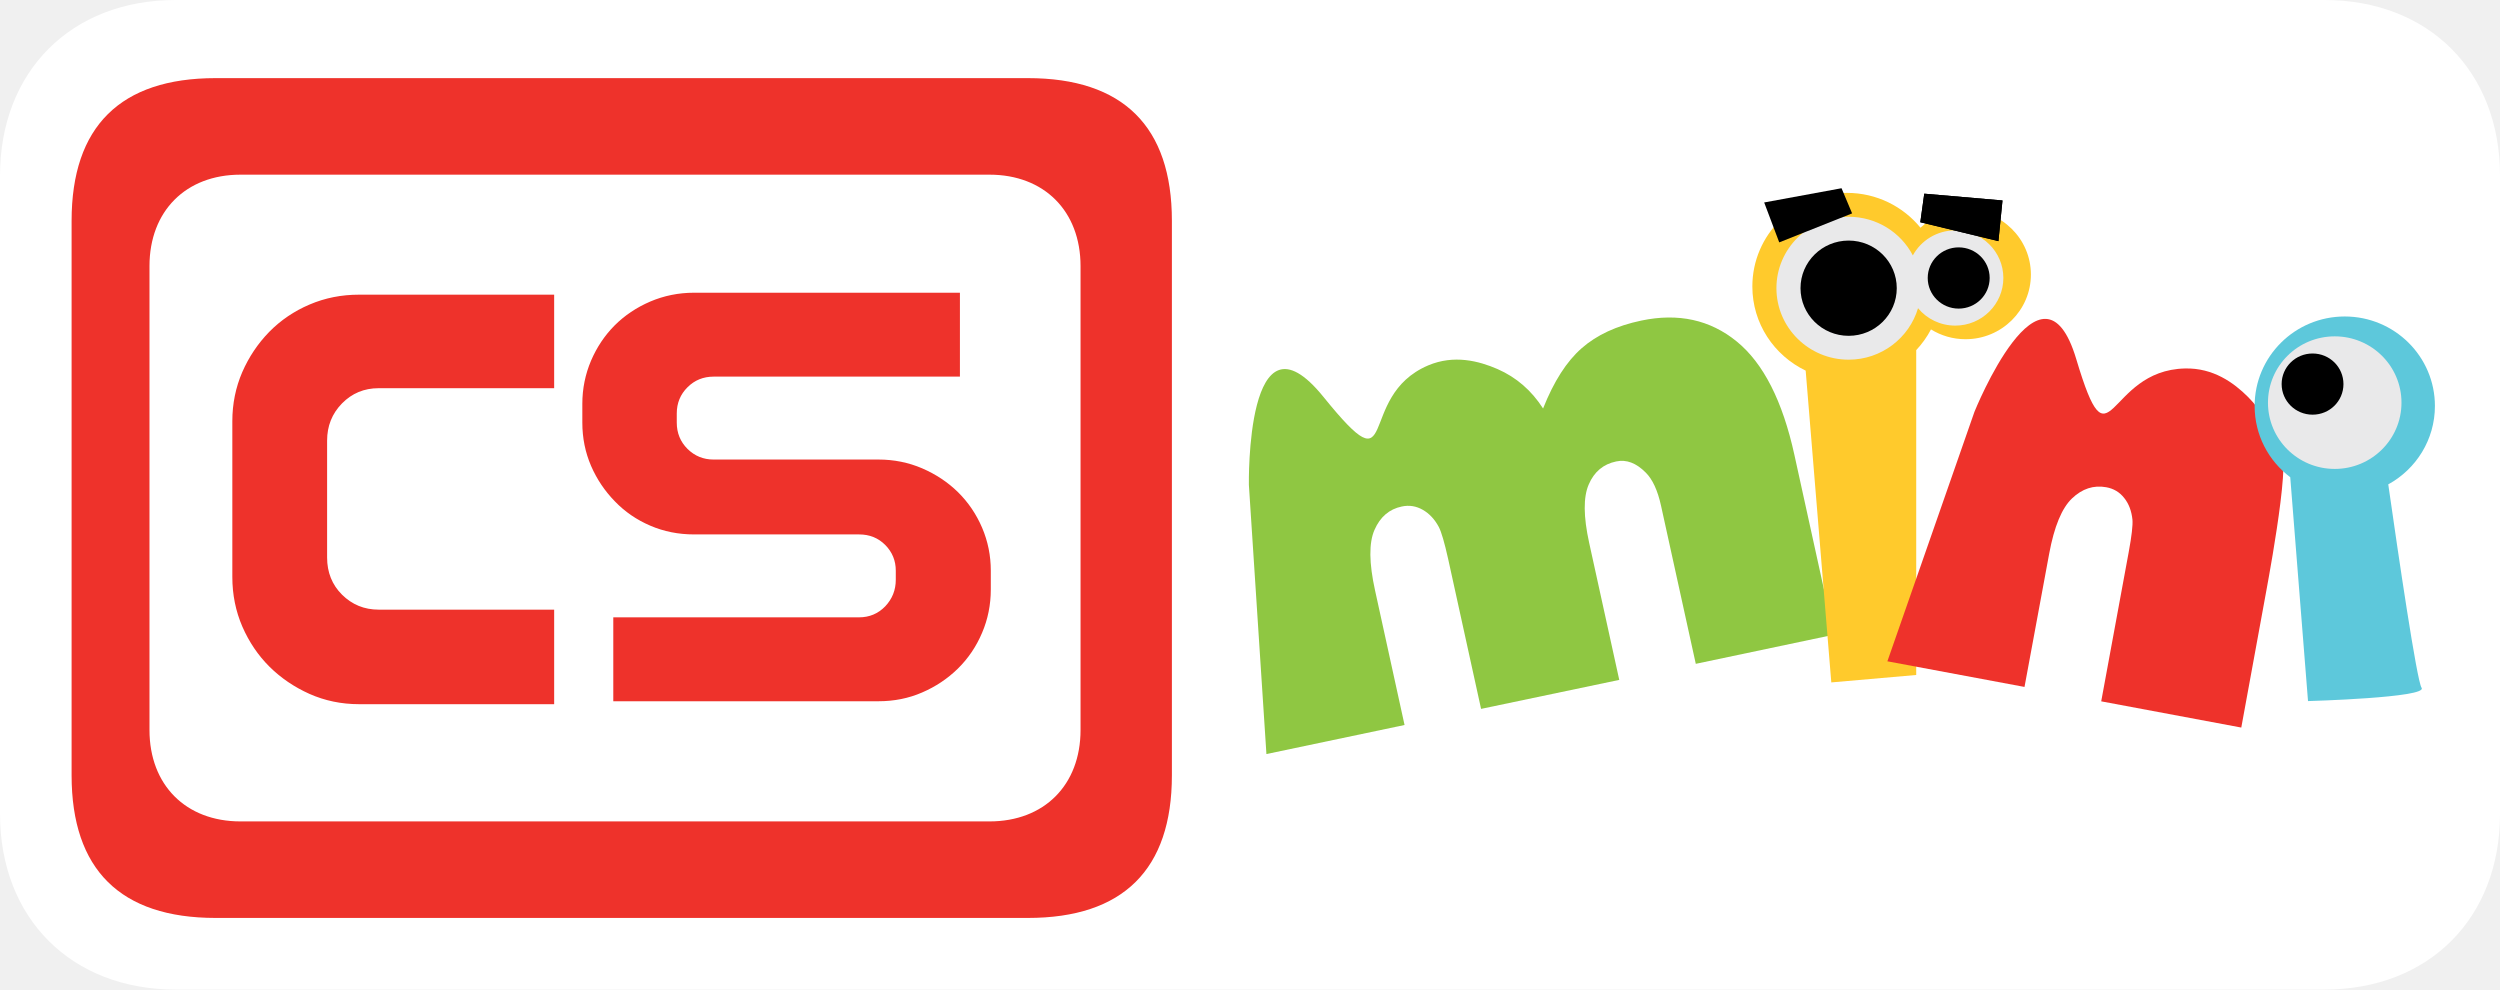
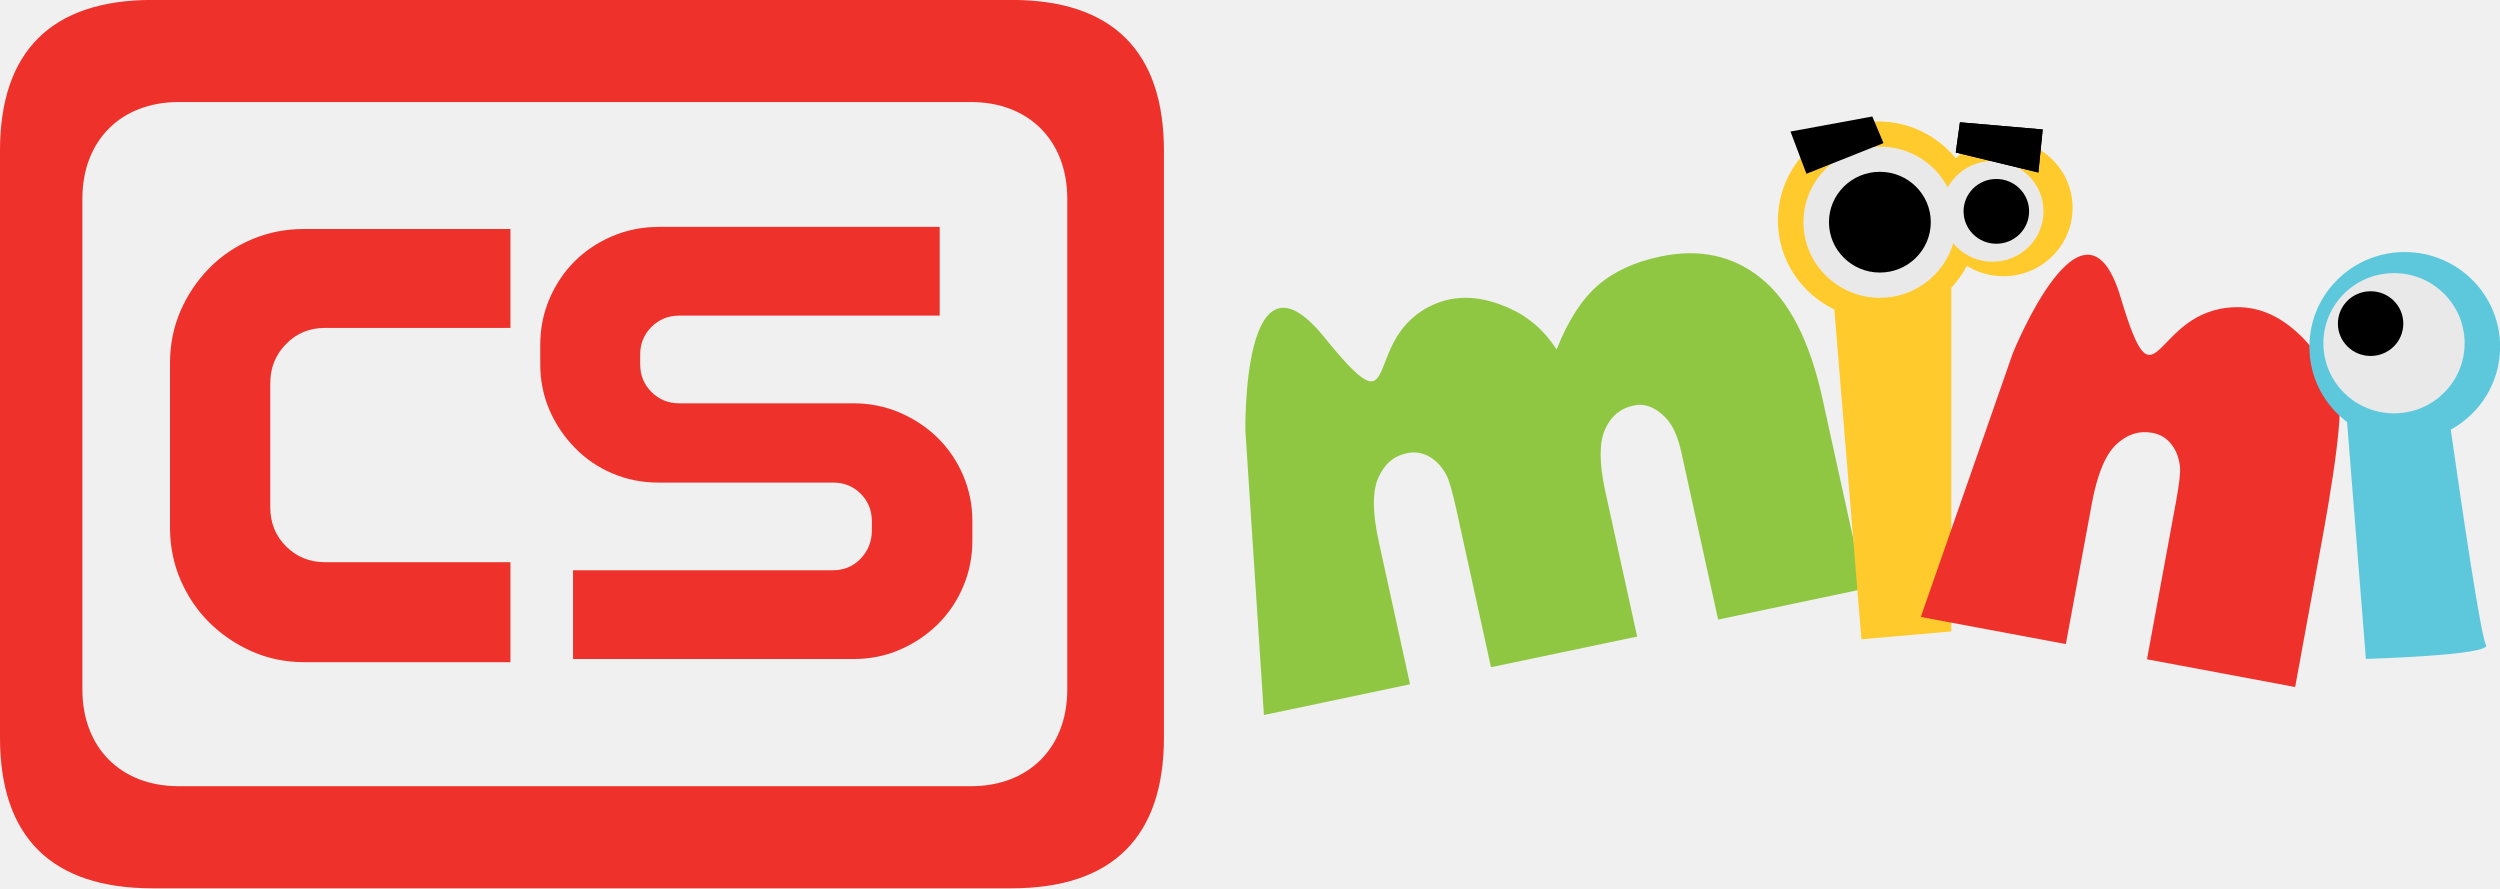
- <svg xmlns="http://www.w3.org/2000/svg" height="237.5" width="600" version="1.1">
-   <defs />
-   <g fill-rule="nonzero" transform="translate(-109.4779,-54.04969)">
-     <path fill="#FFF" d="m109.48,96.241c0-25.099,17.092-42.191,42.191-42.191h515.62c25.099,0,42.191,17.092,42.191,42.191v153.13c0,25.085-17.092,42.177-42.191,42.177h-515.62c-25.099,0-42.191-17.092-42.191-42.177v-153.13z" />
-     <path fill="#ee322b" d="m195.68,124.77c-4.237,0-8.192,0.779-11.905,2.367-3.699,1.573-6.916,3.756-9.68,6.562-2.721,2.792-4.889,6.023-6.477,9.665-1.573,3.656-2.381,7.582-2.381,11.791v37.33c0,4.28,0.808,8.262,2.409,11.961,1.616,3.699,3.784,6.902,6.505,9.609,2.735,2.707,5.938,4.889,9.609,6.533,3.671,1.63,7.639,2.466,11.919,2.466h46.797v-22.69h-42.12c-3.458,0-6.378-1.205-8.787-3.586-2.395-2.381-3.586-5.371-3.586-8.929v-28.047c0-3.501,1.176-6.477,3.571-8.929,2.395-2.438,5.315-3.656,8.801-3.656h42.12v-22.449h-46.797zm80.371-0.468c-3.727,0-7.242,0.723-10.53,2.126-3.288,1.417-6.137,3.33-8.532,5.726-2.381,2.395-4.28,5.23-5.669,8.475-1.375,3.245-2.083,6.704-2.083,10.346v4.493c0,3.727,0.709,7.171,2.098,10.402,1.389,3.203,3.302,6.037,5.726,8.518,2.395,2.494,5.244,4.436,8.489,5.825,3.26,1.403,6.76,2.098,10.502,2.098h39.598c2.537,0,4.62,0.85,6.307,2.551,1.672,1.701,2.509,3.756,2.509,6.151v2.183c0,2.48-0.85,4.592-2.537,6.378-1.701,1.757-3.798,2.636-6.278,2.636h-58.985v20.139h63.662c3.713,0,7.214-0.694,10.445-2.098,3.26-1.403,6.108-3.302,8.588-5.726,2.48-2.438,4.422-5.3,5.811-8.588,1.403-3.274,2.098-6.76,2.098-10.431v-4.493c0-3.6-0.694-7.044-2.083-10.303-1.389-3.245-3.316-6.094-5.768-8.518-2.466-2.424-5.343-4.323-8.617-5.74-3.274-1.403-6.774-2.112-10.473-2.112h-39.598c-2.438,0-4.521-0.85-6.25-2.551-1.715-1.715-2.579-3.812-2.579-6.321v-2.183c0-2.494,0.865-4.592,2.579-6.293,1.701-1.701,3.798-2.551,6.25-2.551h59.127v-20.139h-63.804zm-149.39-17.262,0,133.09c0,22.619,11.721,34.226,34.566,34.226h194.94c22.846,0,34.566-11.607,34.566-34.226v-133.09c0-22.633-11.721-34.24-34.566-34.24h-194.94c-22.846,0-34.566,11.607-34.566,34.24m18.693,10.87c0-13.18,8.716-21.939,21.84-21.939h179.76c13.138,0,21.854,8.758,21.854,21.939v111.34c0,13.194-8.716,21.939-21.854,21.939h-179.76c-13.124,0-21.84-8.744-21.84-21.939v-111.34z" />
-     <path fill="#8fc742" d="m409.21,170.44s-0.794-44.246,17.9-21.131c18.707,23.115,7.441-0.057,25.142-7.568,6.179-2.608,12.117-1.077,16.624,0.879,4.521,1.984,8.163,5.13,10.941,9.467,2.565-6.477,5.655-11.31,9.269-14.47,3.614-3.175,8.376-5.386,14.328-6.633,8.858-1.857,16.497-0.184,22.874,5.017,6.392,5.201,11.012,14.286,13.846,27.225l9.481,43.155-33.149,6.987-8.333-37.911c-0.822-3.756-2.069-6.406-3.685-7.993-2.268-2.296-4.634-3.203-7.1-2.664-3.075,0.638-5.272,2.48-6.576,5.527-1.318,3.033-1.276,7.696,0.099,13.974l7.228,32.922-33.163,6.959-7.908-36.012c-0.865-3.869-1.601-6.42-2.225-7.625-0.978-1.842-2.268-3.231-3.855-4.138-1.587-0.907-3.274-1.176-5.045-0.794-3.005,0.624-5.187,2.494-6.548,5.612-1.361,3.104-1.318,7.951,0.142,14.555l7.072,32.27-33.149,6.973-4.209-64.583z" />
-     <path fill="#ffca2c" d="m548.99,217.83,20.38-1.786,0-77.962c1.389-1.488,2.594-3.16,3.543-4.974,2.409,1.488,5.244,2.353,8.291,2.353,8.659,0,15.689-6.944,15.689-15.519,0-8.56-7.029-15.519-15.689-15.519-4.181,0-7.993,1.63-10.813,4.28-4.152-5.088-10.516-8.362-17.645-8.362-12.543,0-22.704,10.048-22.704,22.463,0,8.886,5.215,16.553,12.798,20.196l6.151,74.83z" />
-     <path fill="#e9e9ea" d="m535.82,123.21c0,9.467,7.766,17.163,17.333,17.163,7.88,0,14.541-5.23,16.652-12.358,2.112,2.551,5.329,4.181,8.943,4.181,6.363,0,11.536-5.13,11.536-11.437,0-6.307-5.173-11.423-11.536-11.423-4.408,0-8.234,2.438-10.19,6.009-2.877-5.513-8.688-9.269-15.405-9.269-9.566,0-17.333,7.667-17.333,17.134" />
-     <path fill="#000" d="m541.6,123.21c0-6.307,5.173-11.423,11.55-11.423,6.392,0,11.55,5.116,11.55,11.423,0,6.307-5.159,11.437-11.55,11.437-6.378,0-11.55-5.13-11.55-11.437" />
-     <path fill="#000" d="m572.13,120.76c0-4.053,3.33-7.341,7.426-7.341,4.11,0,7.441,3.288,7.441,7.341,0,4.067-3.33,7.355-7.441,7.355-4.096,0-7.426-3.288-7.426-7.355" />
-     <path fill="#000" d="m532.88,102.64,3.614,9.581,17.489-6.959-2.537-6.037-18.566,3.416z" />
-     <path fill="#000" d="m570.35,107.39,18.75,4.535,0.978-9.765-18.778-1.63-0.95,6.859z" />
-     <path fill="#ee322b" d="m583.34,152.9s16.199-40.249,24.447-12.642c8.319,27.792,6.874,2.622,26.12,2.225,6.732-0.156,11.664,3.401,15.122,6.859s5.641,7.681,6.562,12.67c4.932-4.989-1.02,27.381-2.168,33.673l-6.037,32.979-33.617-6.293,6.604-35.842c0.709-3.855,1.006-6.434,0.893-7.752-0.213-2.069-0.85-3.798-1.97-5.201-1.105-1.417-2.565-2.282-4.351-2.594-3.005-0.539-5.74,0.354-8.177,2.679-2.452,2.338-4.28,6.76-5.485,13.265l-5.924,31.987-32.908-6.151,20.89-59.864z" />
-     <path fill="#5dc8db" d="m650.59,151.49c0,6.987,3.345,13.166,8.546,17.092l4.266,53.727s28.841-0.808,27.253-3.189c-1.148-1.715-5.556-31.718-7.993-48.824,6.675-3.656,11.196-10.714,11.196-18.807,0-11.876-9.694-21.485-21.641-21.485s-21.627,9.609-21.627,21.485" />
-     <path fill="#e9e9ea" d="m653.79,150.69c0-8.801,7.171-15.916,16.029-15.916,8.844,0,16.015,7.114,16.015,15.916,0,8.787-7.171,15.901-16.015,15.901-8.858,0-16.029-7.114-16.029-15.901" />
-     <path fill="#000" d="m657.07,146.23c0-4.067,3.33-7.341,7.426-7.341,4.11,0,7.412,3.274,7.412,7.341s-3.302,7.341-7.412,7.341c-4.096,0-7.426-3.274-7.426-7.341" />
-     <path fill="#000" d="m570.35,107.39,18.75,4.535,0.978-9.765-18.778-1.63-0.95,6.859z" />
+ <svg xmlns="http://www.w3.org/2000/svg" width="200mm" height="71.071mm" version="1.1" viewBox="0 0 200 71.071">
+   <g transform="translate(240.82 -375.99)">
+     <g transform="matrix(1.3327 0 0 1.3327 80.121 -148.74)" stroke-width=".265">
+       <path d="m-222.56 407.48c-1.121 0-2.167 0.206-3.15 0.626-0.979 0.416-1.83 0.994-2.561 1.736-0.72 0.739-1.294 1.594-1.714 2.557-0.416 0.967-0.63 2.006-0.63 3.12v9.877c0 1.132 0.214 2.186 0.637 3.165 0.427 0.979 1.001 1.826 1.721 2.542 0.724 0.716 1.571 1.294 2.542 1.729 0.971 0.431 2.021 0.652 3.154 0.652h12.382v-6.003h-11.144c-0.915 0-1.687-0.319-2.325-0.949-0.634-0.63-0.949-1.421-0.949-2.362v-7.421c0-0.926 0.311-1.714 0.945-2.362 0.634-0.645 1.406-0.967 2.329-0.967h11.144v-5.94h-12.382zm21.265-0.124c-0.986 0-1.916 0.191-2.786 0.562-0.87 0.375-1.624 0.881-2.257 1.515-0.63 0.634-1.132 1.384-1.5 2.242-0.364 0.859-0.551 1.774-0.551 2.737v1.189c0 0.986 0.187 1.897 0.555 2.752 0.367 0.847 0.874 1.597 1.515 2.254 0.634 0.66 1.387 1.174 2.246 1.541 0.862 0.371 1.789 0.555 2.779 0.555h10.477c0.671 0 1.222 0.225 1.669 0.675 0.442 0.45 0.664 0.994 0.664 1.627v0.577c0 0.656-0.225 1.215-0.671 1.687-0.45 0.465-1.005 0.697-1.661 0.697h-15.606v5.328h16.844c0.982 0 1.909-0.184 2.764-0.555 0.862-0.371 1.616-0.874 2.272-1.515 0.656-0.645 1.17-1.402 1.537-2.272 0.371-0.866 0.555-1.789 0.555-2.76v-1.189c0-0.952-0.184-1.864-0.551-2.726-0.367-0.859-0.877-1.612-1.526-2.254-0.652-0.641-1.414-1.144-2.28-1.519-0.866-0.371-1.792-0.559-2.771-0.559h-10.477c-0.645 0-1.196-0.225-1.654-0.675-0.454-0.454-0.682-1.009-0.682-1.672v-0.577c0-0.66 0.229-1.215 0.682-1.665 0.45-0.45 1.005-0.675 1.654-0.675h15.644v-5.328h-16.881zm-39.526-4.567v35.213c0 5.985 3.101 9.056 9.146 9.056h51.578c6.045 0 9.146-3.071 9.146-9.056v-35.213c0-5.988-3.101-9.059-9.146-9.059h-51.578c-6.045 0-9.146 3.071-9.146 9.059m4.946 2.876c0-3.487 2.306-5.805 5.779-5.805h47.561c3.476 0 5.782 2.317 5.782 5.805v29.459c0 3.491-2.306 5.805-5.782 5.805h-47.561c-3.472 0-5.779-2.314-5.779-5.805z" fill="#ee322b" />
+       <path d="m-166.06 419.57s-0.21-11.707 4.736-5.591c4.95 6.116 1.969-0.015 6.652-2.002 1.635-0.69 3.206-0.285 4.398 0.232 1.196 0.525 2.16 1.357 2.895 2.505 0.679-1.714 1.496-2.992 2.452-3.829 0.956-0.84 2.216-1.425 3.791-1.755 2.344-0.491 4.365-0.049 6.052 1.327 1.691 1.376 2.914 3.78 3.663 7.203l2.509 11.418-8.771 1.849-2.205-10.031c-0.217-0.994-0.547-1.695-0.975-2.115-0.6-0.607-1.226-0.847-1.879-0.705-0.814 0.169-1.395 0.656-1.74 1.462-0.349 0.802-0.337 2.036 0.026 3.697l1.912 8.711-8.774 1.841-2.092-9.528c-0.229-1.024-0.424-1.699-0.589-2.017-0.259-0.487-0.6-0.855-1.02-1.095-0.42-0.24-0.866-0.311-1.335-0.21-0.795 0.165-1.372 0.66-1.732 1.485-0.36 0.821-0.349 2.104 0.037 3.851l1.871 8.538-8.771 1.845-1.114-17.088z" fill="#8fc742" />
+       <path d="m-129.08 432.11 5.392-0.472v-20.627c0.367-0.394 0.686-0.836 0.937-1.316 0.637 0.394 1.387 0.622 2.194 0.622 2.291 0 4.151-1.837 4.151-4.106 0-2.265-1.86-4.106-4.151-4.106-1.106 0-2.115 0.431-2.861 1.132-1.099-1.346-2.782-2.212-4.669-2.212-3.319 0-6.007 2.659-6.007 5.943 0 2.351 1.38 4.38 3.386 5.343l1.627 19.799z" fill="#ffca2c" />
+       <path d="m-132.56 407.07c0 2.505 2.055 4.541 4.586 4.541 2.085 0 3.847-1.384 4.406-3.27 0.559 0.675 1.41 1.106 2.366 1.106 1.684 0 3.052-1.357 3.052-3.026 0-1.669-1.369-3.022-3.052-3.022-1.166 0-2.179 0.645-2.696 1.59-0.761-1.459-2.299-2.452-4.076-2.452-2.531 0-4.586 2.029-4.586 4.533" fill="#e9e9ea" />
+       <path d="m-131.03 407.07c0-1.669 1.369-3.022 3.056-3.022 1.691 0 3.056 1.354 3.056 3.022 0 1.669-1.365 3.026-3.056 3.026-1.687 0-3.056-1.357-3.056-3.026" />
+       <path d="m-122.95 406.42c0-1.072 0.881-1.942 1.965-1.942 1.087 0 1.969 0.87 1.969 1.942 0 1.076-0.881 1.946-1.969 1.946-1.084 0-1.965-0.87-1.965-1.946" />
+       <path d="m-133.34 401.63 0.956 2.535 4.627-1.841-0.671-1.597-4.912 0.904z" />
+       <path d="m-123.42 402.89 4.961 1.2 0.259-2.584-4.968-0.431-0.251 1.815z" />
+       <path d="m-119.99 414.93s4.286-10.649 6.468-3.345c2.201 7.353 1.819 0.694 6.911 0.589 1.781-0.041 3.086 0.9 4.001 1.815s1.492 2.032 1.736 3.352c1.305-1.32-0.27 7.245-0.574 8.909l-1.597 8.726-8.895-1.665 1.747-9.483c0.187-1.02 0.266-1.702 0.236-2.051-0.056-0.547-0.225-1.005-0.521-1.376-0.292-0.375-0.679-0.604-1.151-0.686-0.795-0.142-1.519 0.094-2.164 0.709-0.649 0.619-1.132 1.789-1.451 3.51l-1.567 8.463-8.707-1.627 5.527-15.839z" fill="#ee322b" />
+       <path d="m-102.19 414.55c0 1.849 0.885 3.483 2.261 4.522l1.129 14.215s7.631-0.214 7.211-0.844c-0.304-0.454-1.47-8.392-2.115-12.918 1.766-0.967 2.962-2.835 2.962-4.976 0-3.142-2.565-5.685-5.726-5.685-3.161 0-5.722 2.542-5.722 5.685" fill="#5dc8db" />
+       <path d="m-101.35 414.34c0-2.329 1.897-4.211 4.241-4.211 2.34 0 4.237 1.882 4.237 4.211 0 2.325-1.897 4.207-4.237 4.207-2.344 0-4.241-1.882-4.241-4.207" fill="#e9e9ea" />
+       <path d="m-100.48 413.16c0-1.076 0.881-1.942 1.965-1.942 1.087 0 1.961 0.866 1.961 1.942s-0.874 1.942-1.961 1.942c-1.084 0-1.965-0.866-1.965-1.942" />
+       <path d="m-123.42 402.89 4.961 1.2 0.259-2.584-4.968-0.431-0.251 1.815z" />
+     </g>
  </g>
</svg>
